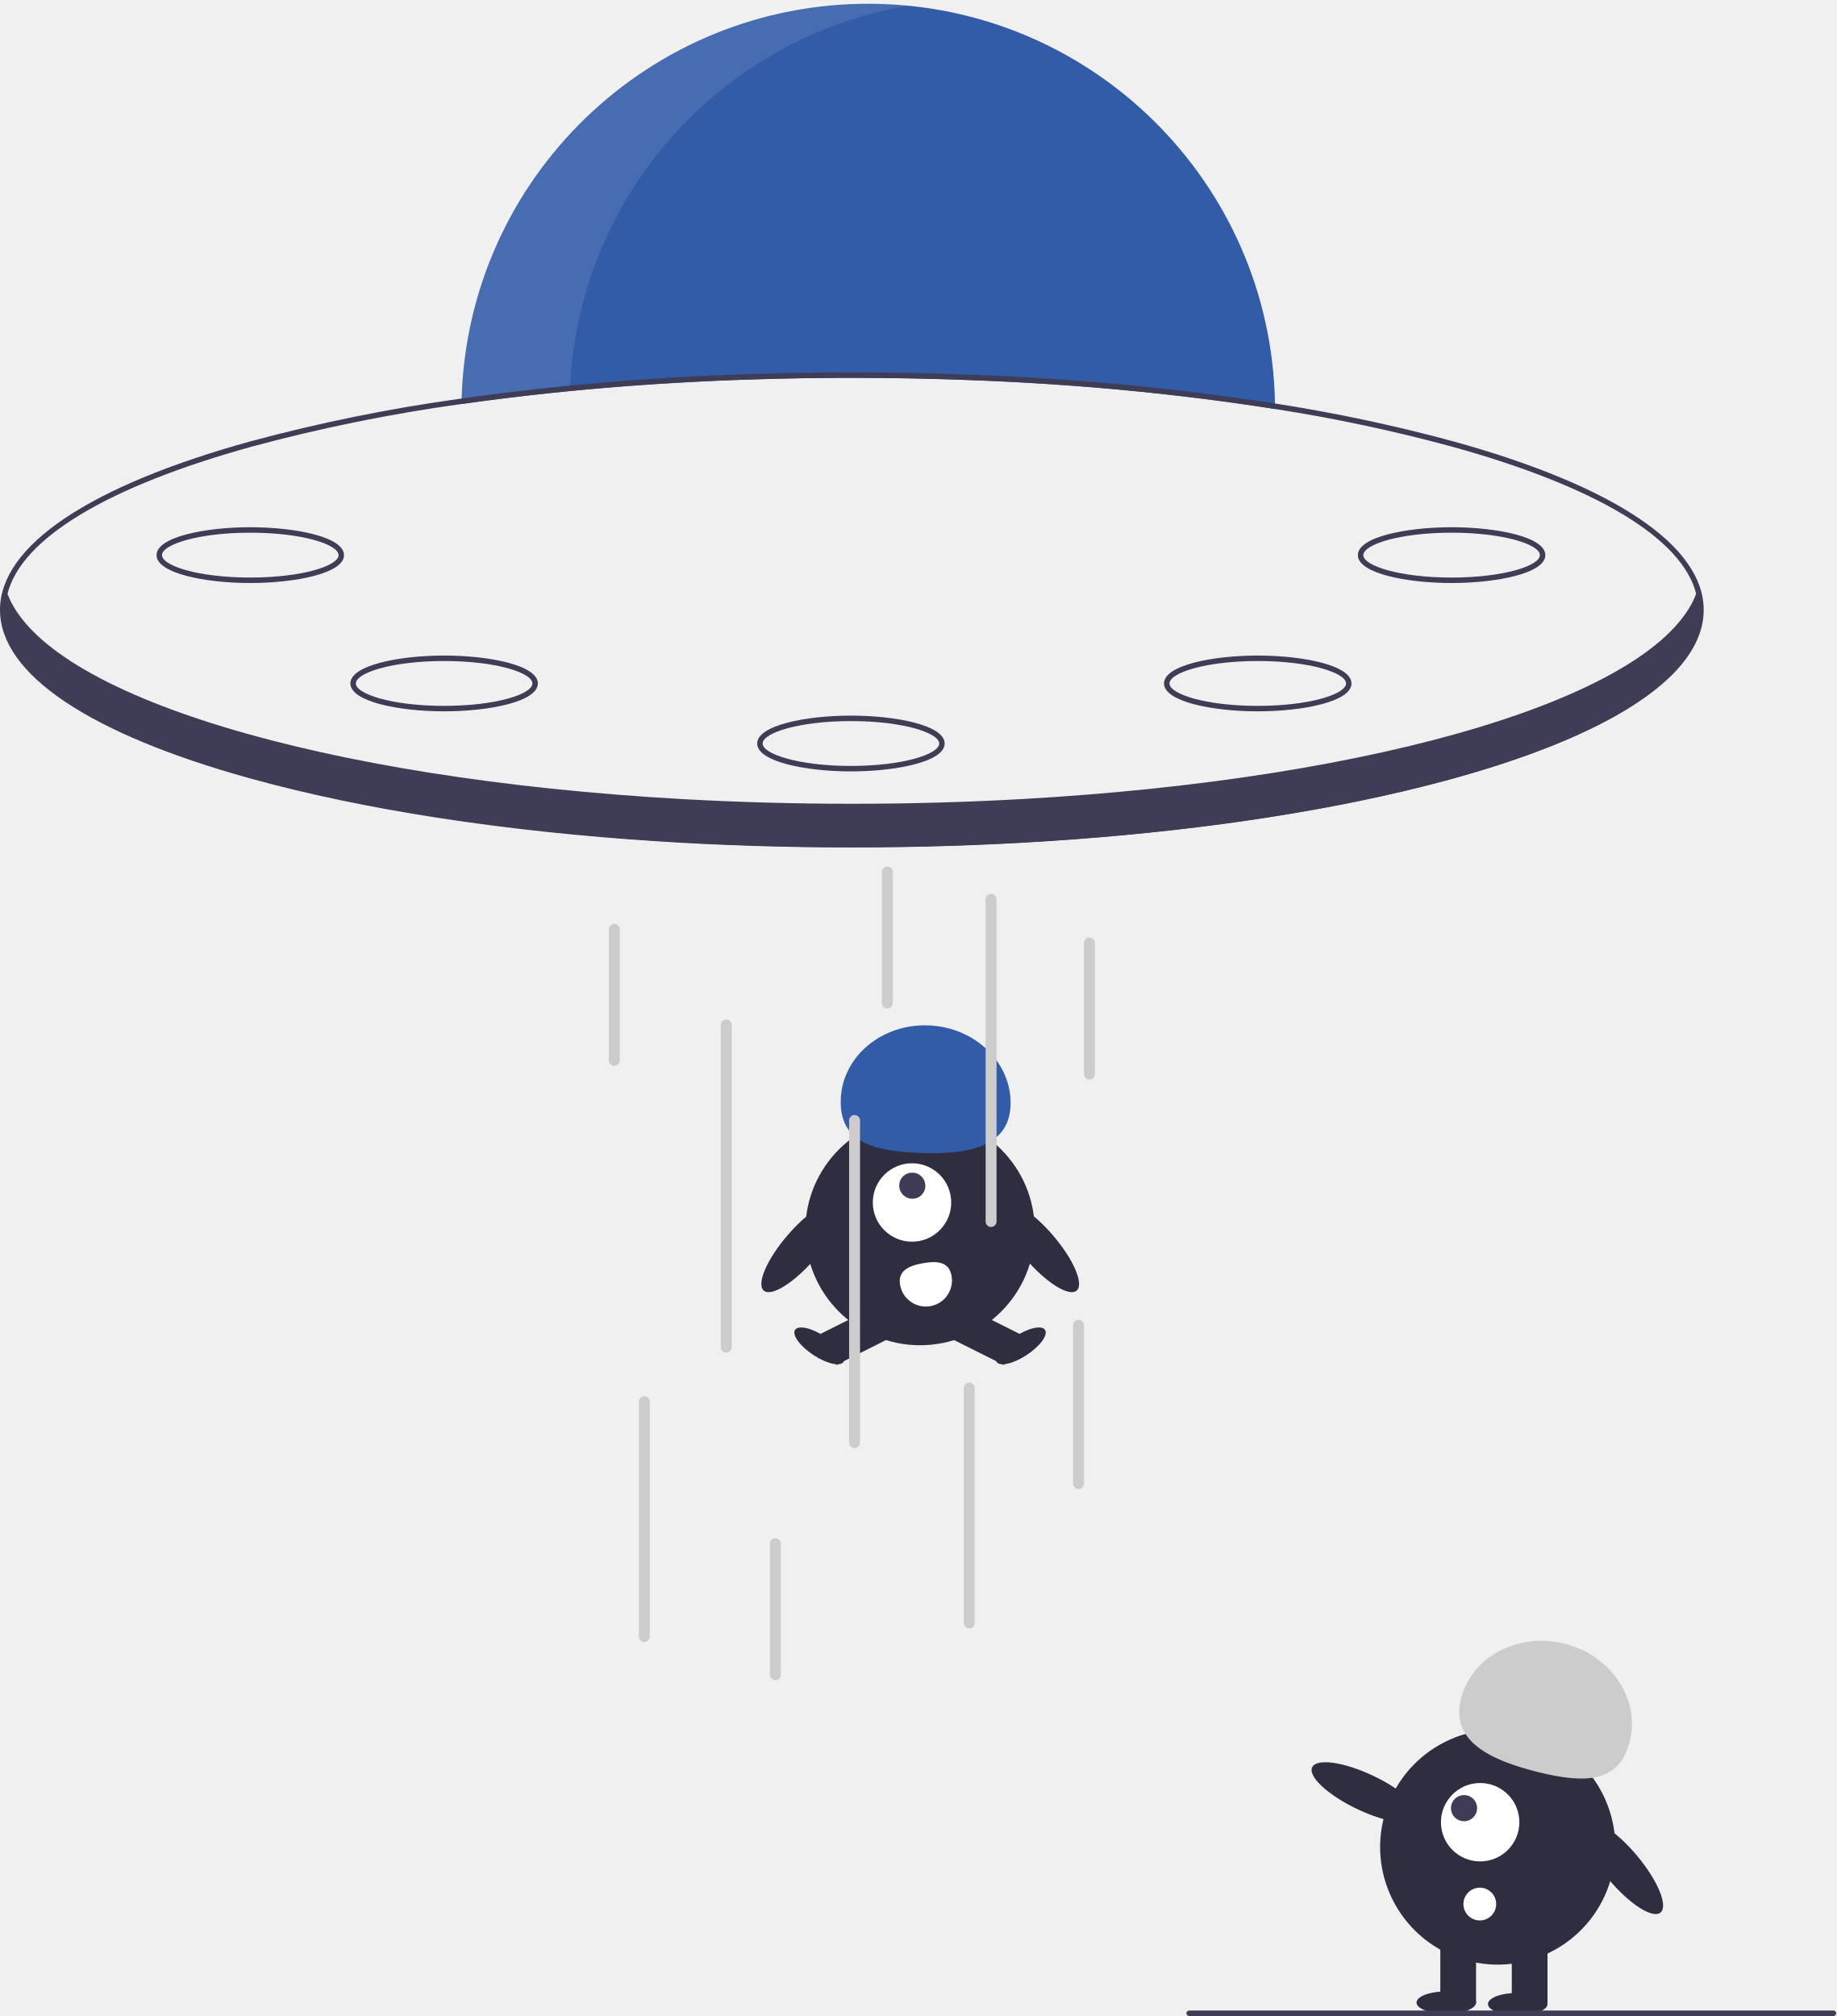
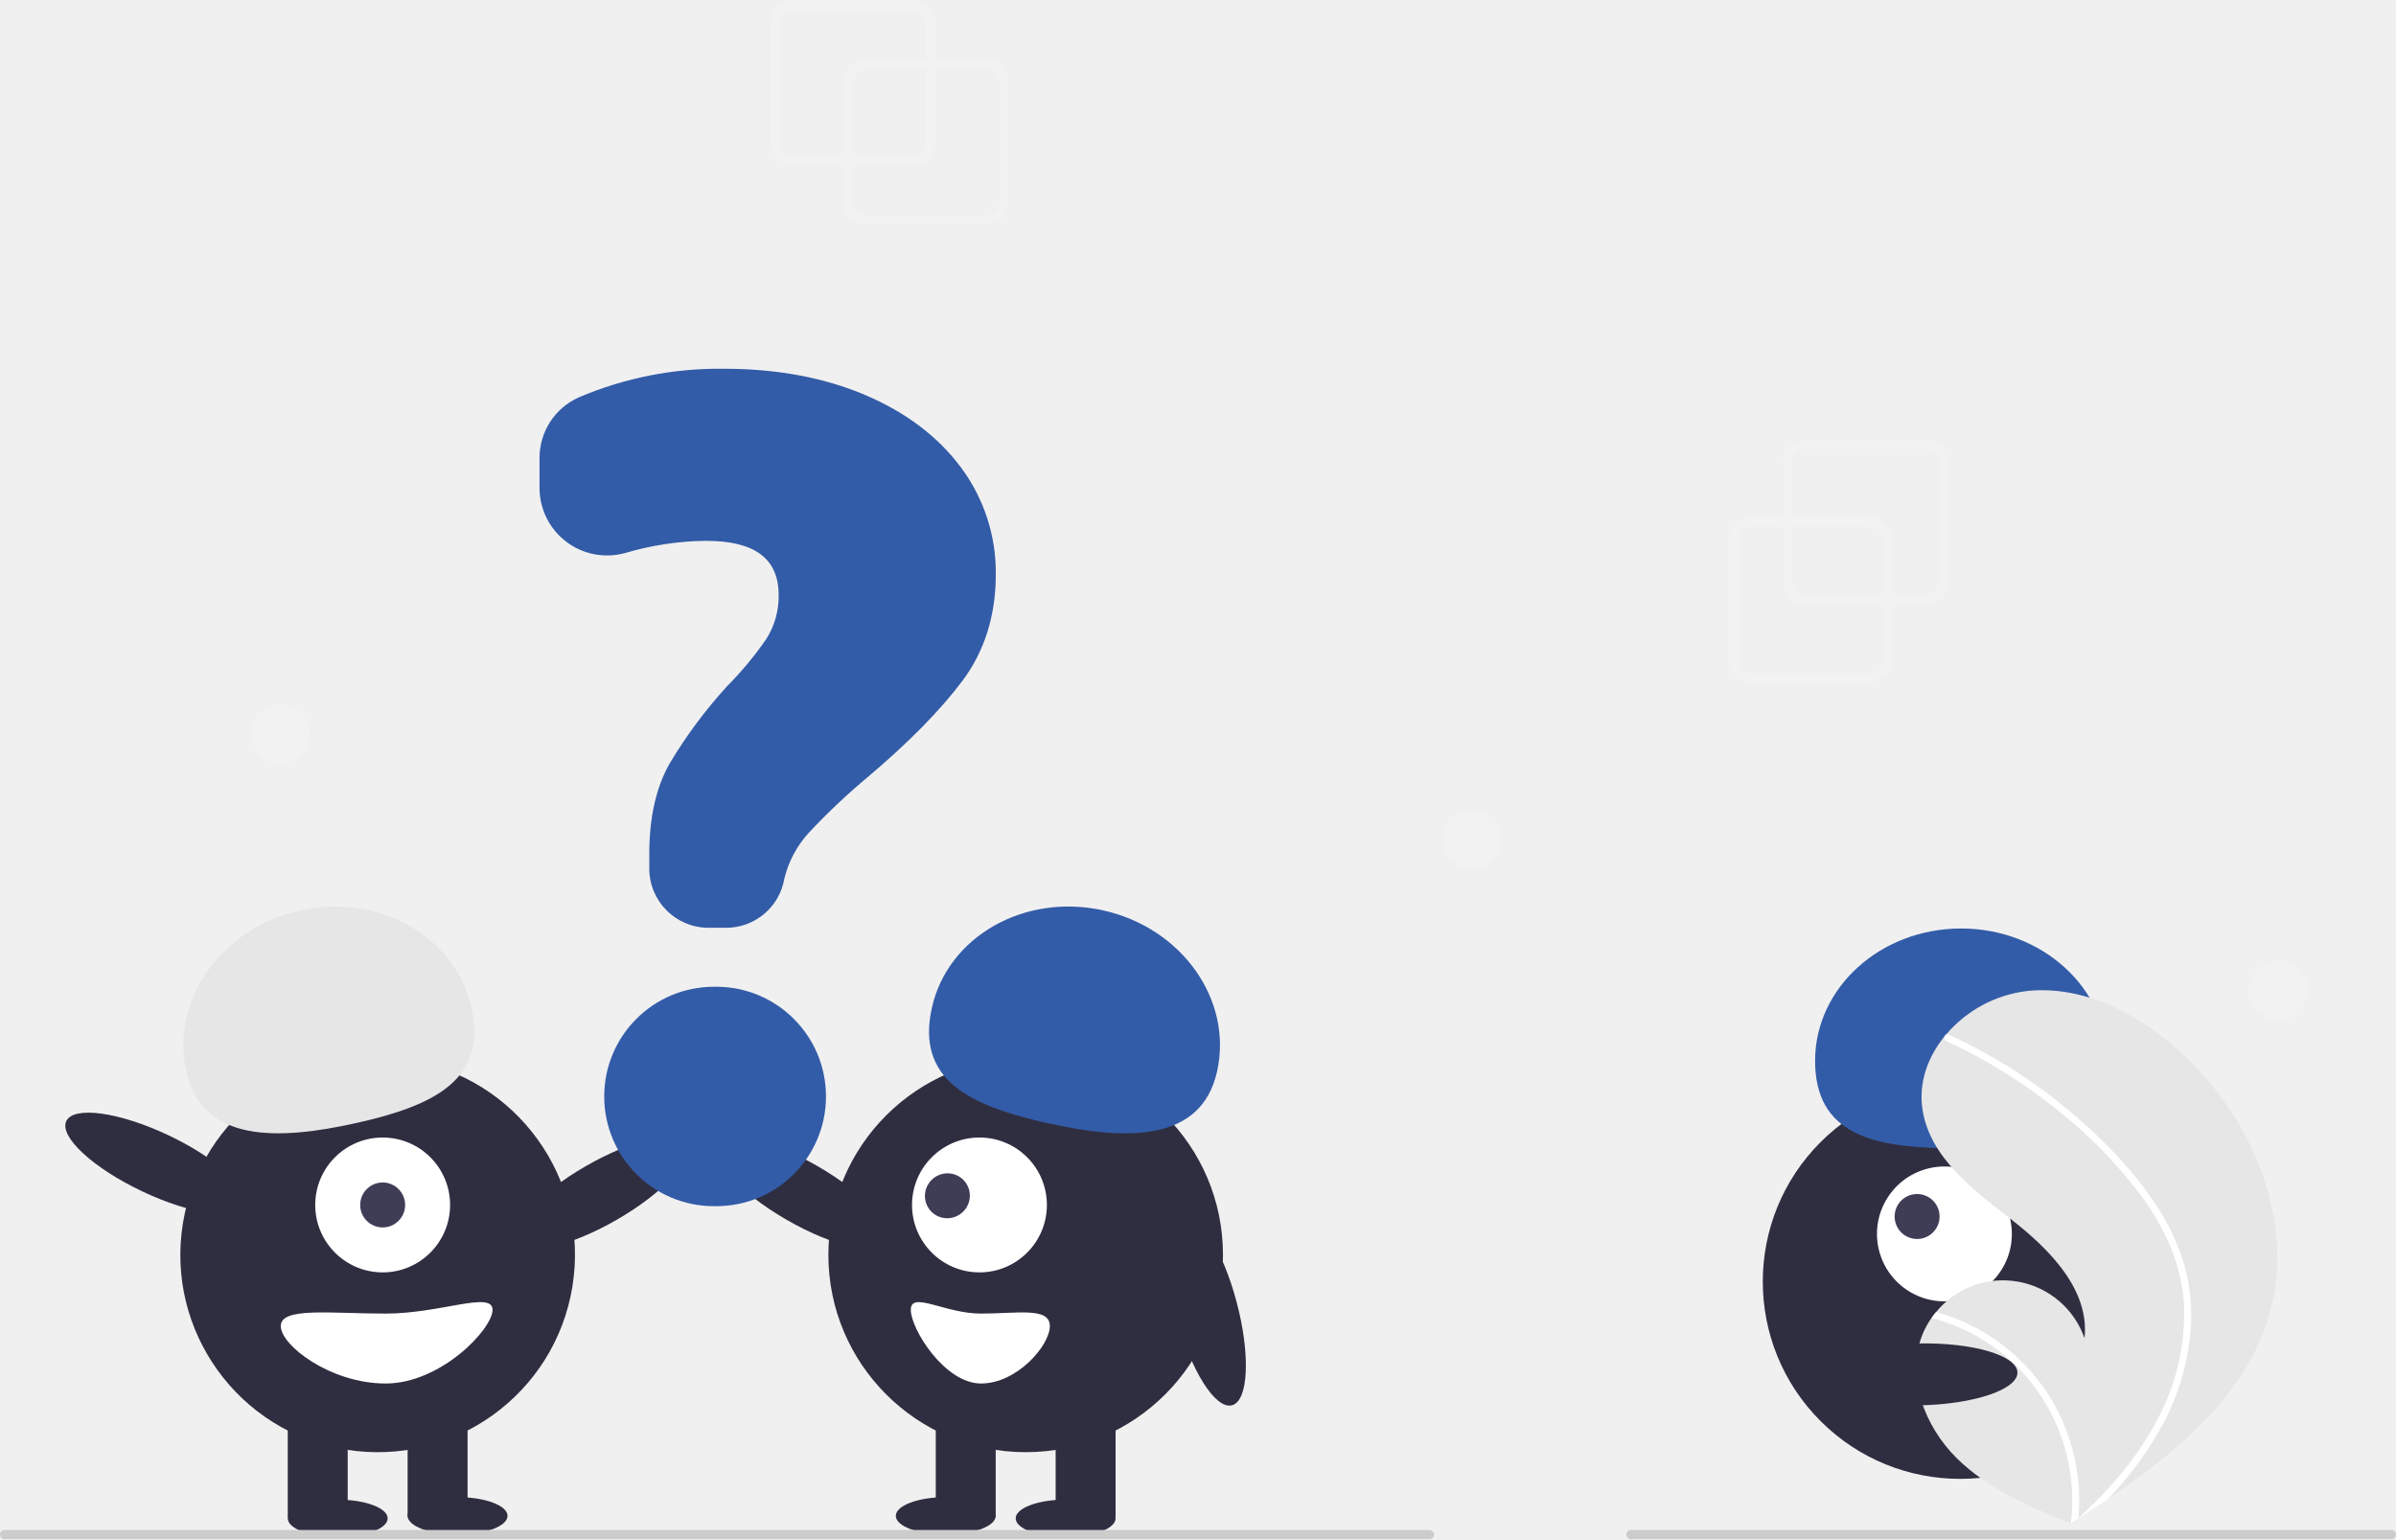
- <svg xmlns="http://www.w3.org/2000/svg" data-name="Layer 1" width="672.532" height="738.394" viewBox="0 0 672.532 738.394">
-   <path d="M730.734,230.607c-46.62-7.44-99.71-11.41-155-11.41-50.6,0-99.35,3.32-142.98,9.58.01-.67.02-1.34.05-2.01a148.999,148.999,0,0,1,297.91,1.82C730.724,229.267,730.734,229.937,730.734,230.607Z" transform="translate(-263.7342 -80.80301)" fill="#335ca8" />
-   <g opacity="0.1">
-     <path d="M601.285,82.144A149.047,149.047,0,0,0,432.353,225.373c-.03.67-.04,1.34-.05,2.01,12.962-1.86,26.385-3.454,40.165-4.784A149.022,149.022,0,0,1,601.285,82.144Z" transform="translate(-263.7342 -80.80301)" fill="#fff" />
-   </g>
-   <path d="M795.914,242.427a600.121,600.121,0,0,0-65.2-13.84,943.364,943.364,0,0,0-108.74-10.45c-15.17-.62-30.62-.94-46.24-.94-12.38,0-24.66.2-36.77.6a973.29,973.29,0,0,0-106.16,8.97,624.292,624.292,0,0,0-77.25,15.66c-59.21,16.37-91.82,38.31-91.82,61.77s32.61,45.4,91.82,61.77c41.64,11.52,92.98,19.37,148.92,22.97,23.09,1.5,46.96,2.26,71.26,2.26,24.38,0,48.33-.77,71.49-2.27,50.91-3.29,98.01-10.1,137.43-20,.21-.06.41-.11.62-.16,2.66-.66,5.28-1.35,7.87-2.04.93-.26,1.85-.51,2.77-.76a.978.978,0,0,1,.16-.05c.88-.24,1.75-.49,2.62-.73,1.74-.5,3.46-.99,5.15-1.5.08-.02.15-.04.22-.06,1.47-.44,2.91-.88,4.34-1.32,1.17-.37,2.33-.73,3.48-1.1q1.261-.405,2.49-.81c.6-.2,1.19-.39,1.77-.59.79-.26,1.58-.53,2.36-.8.33-.11.66-.22.98-.34.75-.25,1.48-.51,2.21-.77.79-.28,1.58-.57,2.36-.85.65-.23,1.3-.47,1.94-.71.54-.21,1.07-.41,1.61-.61,1.47-.55,2.91-1.12,4.33-1.68.71-.29,1.42-.57,2.12-.86.69-.28,1.39-.57,2.07-.86q1.679-.705,3.3-1.41c.52-.24,1.05-.47,1.56-.69.39-.18.77-.35,1.16-.53.28-.12.56-.25.83-.38,1.01-.46,2.01-.93,2.99-1.4q5.64-2.7,10.53-5.52c20.45-11.71,31.24-24.7,31.24-38.2C887.734,280.737,855.124,258.797,795.914,242.427Zm-.54,121.62c-41.69,11.53-93.17,19.38-149.26,22.95-22.81,1.45-46.39,2.2-70.38,2.2-23.91,0-47.41-.74-70.15-2.19-56.18-3.56-107.74-11.41-149.49-22.96-58.27-16.12-90.36-37.37-90.36-59.85a24.118,24.118,0,0,1,.74-5.89c5.1-20.28,36.47-39.26,89.62-53.96a623.806,623.806,0,0,1,76.66-15.57,976.027,976.027,0,0,1,106.8-9q17.881-.585,36.18-.58c15.41,0,30.65.31,45.63.91a941.367,941.367,0,0,1,109.37,10.5A598.858,598.858,0,0,1,795.374,244.347c53.14,14.7,84.5,33.67,89.61,53.94a23.822,23.822,0,0,1,.75,5.91C885.734,326.677,853.644,347.927,795.374,364.047Z" transform="translate(-263.7342 -80.80301)" fill="#3f3d56" />
-   <path d="M887.164,305.107c0,13.36-11.01,26-30.67,37.29-3.27,1.88-6.79,3.72-10.53,5.52-.98.47-1.98.94-2.99,1.4-.27.13-.55.26-.83.38-.39.18-.77.35-1.16.53-.51.22-1.04.45-1.56.69q-1.62.705-3.3,1.41c-.68.29-1.38.58-2.07.86-.7.29-1.41.57-2.12.86-1.42.56-2.86,1.13-4.33,1.68-.54.2-1.07.4-1.61.61-.64.24-1.29.48-1.94.71-.78.28-1.57.57-2.36.85-.73.26-1.46.52-2.21.77-.32.12-.65.23-.98.34-.78.27-1.57.54-2.36.8-.58.2-1.17.39-1.77.59q-1.23.405-2.49.81c-1.15.37-2.31.73-3.48,1.1-1.43.44-2.87.88-4.34,1.32-.07.02-.14.04-.22.06-1.69.51-3.41,1-5.15,1.5-.87.24-1.74.49-2.62.73a.978.978,0,0,0-.16.05c-.92.25-1.84.5-2.77.76-2.58.68-5.21,1.37-7.87,2.04-.21.05-.41.1-.62.16-38.35,9.58-85.4,16.56-137.47,19.93-22.81,1.47-46.59,2.25-71.02,2.25-24.65,0-48.63-.79-71.62-2.29-137.24-8.95-239.38-43.03-239.38-83.71a25.072,25.072,0,0,1,1.12-7.3c.06.17.12.33.19.5,14.27,37.48,115.54,67.77,246.94,75.16,20.13,1.14,40.98,1.73,62.32,1.73,21.43,0,42.36-.6,62.57-1.74,131.29-7.42,232.46-37.72,246.68-75.17q.36-.9.63-1.8A25.305,25.305,0,0,1,887.164,305.107Z" transform="translate(-263.7342 -80.80301)" fill="#3f3d56" />
-   <path d="M355.404,294.343c-16.643,0-34.331-3.581-34.331-10.217s17.688-10.217,34.331-10.217,34.331,3.581,34.331,10.217S372.046,294.343,355.404,294.343Zm0-18.434c-19.053,0-32.331,4.331-32.331,8.217s13.278,8.217,32.331,8.217,32.331-4.331,32.331-8.217S374.457,275.909,355.404,275.909Z" transform="translate(-263.7342 -80.80301)" fill="#3f3d56" />
-   <path d="M426.403,341.343c-16.643,0-34.331-3.581-34.331-10.217s17.688-10.217,34.331-10.217c16.643,0,34.331,3.581,34.331,10.217S443.046,341.343,426.403,341.343Zm0-18.434c-19.053,0-32.331,4.331-32.331,8.217s13.278,8.217,32.331,8.217,32.331-4.331,32.331-8.217S445.456,322.909,426.403,322.909Z" transform="translate(-263.7342 -80.80301)" fill="#3f3d56" />
-   <path d="M795.403,294.343c-16.643,0-34.331-3.581-34.331-10.217s17.688-10.217,34.331-10.217c16.643,0,34.331,3.581,34.331,10.217S812.046,294.343,795.403,294.343Zm0-18.434c-19.053,0-32.331,4.331-32.331,8.217s13.278,8.217,32.331,8.217,32.331-4.331,32.331-8.217S814.456,275.909,795.403,275.909Z" transform="translate(-263.7342 -80.80301)" fill="#3f3d56" />
-   <path d="M724.403,341.343c-16.643,0-34.331-3.581-34.331-10.217s17.688-10.217,34.331-10.217c16.643,0,34.331,3.581,34.331,10.217S741.046,341.343,724.403,341.343Zm0-18.434c-19.053,0-32.331,4.331-32.331,8.217s13.278,8.217,32.331,8.217,32.331-4.331,32.331-8.217S743.456,322.909,724.403,322.909Z" transform="translate(-263.7342 -80.80301)" fill="#3f3d56" />
-   <path d="M575.403,363.343c-16.643,0-34.331-3.581-34.331-10.217s17.688-10.217,34.331-10.217c16.643,0,34.331,3.581,34.331,10.217S592.046,363.343,575.403,363.343Zm0-18.434c-19.053,0-32.331,4.331-32.331,8.217s13.278,8.217,32.331,8.217,32.331-4.331,32.331-8.217S594.456,344.909,575.403,344.909Z" transform="translate(-263.7342 -80.80301)" fill="#3f3d56" />
-   <circle cx="336.978" cy="450.704" r="42.012" fill="#2f2e41" />
-   <rect x="565.937" y="563.554" width="22.868" height="12.763" transform="translate(-457.8202 238.0583) rotate(-26.60099)" fill="#2f2e41" />
-   <ellipse cx="563.82" cy="573.748" rx="3.989" ry="10.636" transform="translate(-489.2755 647.8291) rotate(-56.60122)" fill="#2f2e41" />
-   <rect x="617.672" y="558.502" width="12.763" height="22.868" transform="translate(-428.7216 791.9256) rotate(-63.39901)" fill="#2f2e41" />
-   <ellipse cx="637.604" cy="573.748" rx="10.636" ry="3.989" transform="translate(-474.2674 364.9233) rotate(-33.39878)" fill="#2f2e41" />
-   <circle cx="334.037" cy="440.428" r="14.359" fill="#fff" />
-   <ellipse cx="597.87" cy="515.084" rx="4.766" ry="4.8" transform="translate(-452.8417 492.8192) rotate(-45)" fill="#3f3d56" />
-   <path d="M633.854,485.802c.632-15.554-12.773-28.728-29.941-29.425s-31.597,11.346-32.229,26.9,11.302,19.087,28.47,19.785S633.222,501.356,633.854,485.802Z" transform="translate(-263.7342 -80.80301)" fill="#335ca8" />
-   <ellipse cx="644.388" cy="537.568" rx="6.594" ry="21.006" transform="translate(-458.4377 468.6175) rotate(-40.64516)" fill="#2f2e41" />
-   <ellipse cx="557.154" cy="537.568" rx="21.006" ry="6.594" transform="translate(-477.3791 529.3527) rotate(-49.35484)" fill="#2f2e41" />
-   <path d="M612.251,548.064a9.572,9.572,0,0,1-18.835,3.429l-.003-.018c-.942-5.202,3.08-7.043,8.283-7.985S611.309,542.862,612.251,548.064Z" transform="translate(-263.7342 -80.80301)" fill="#fff" />
-   <path d="M529.734,576.197a2,2,0,0,1-2-2v-118a2,2,0,0,1,4,0v118A2,2,0,0,1,529.734,576.197Z" transform="translate(-263.7342 -80.80301)" fill="#ccc" />
-   <path d="M499.734,682.197a2,2,0,0,1-2-2v-86a2,2,0,1,1,4,0v86A2,2,0,0,1,499.734,682.197Z" transform="translate(-263.7342 -80.80301)" fill="#ccc" />
-   <path d="M576.734,611.197a2,2,0,0,1-2-2v-118a2,2,0,1,1,4,0v118A2,2,0,0,1,576.734,611.197Z" transform="translate(-263.7342 -80.80301)" fill="#ccc" />
-   <path d="M547.734,696.197a2,2,0,0,1-2-2v-48a2,2,0,1,1,4,0v48A2,2,0,0,1,547.734,696.197Z" transform="translate(-263.7342 -80.80301)" fill="#ccc" />
-   <path d="M588.734,450.197a2,2,0,0,1-2-2v-48a2,2,0,0,1,4,0v48A2,2,0,0,1,588.734,450.197Z" transform="translate(-263.7342 -80.80301)" fill="#ccc" />
-   <path d="M488.734,471.197a2,2,0,0,1-2-2v-48a2,2,0,0,1,4,0v48A2,2,0,0,1,488.734,471.197Z" transform="translate(-263.7342 -80.80301)" fill="#ccc" />
-   <path d="M662.734,476.197a2,2,0,0,1-2-2v-48a2,2,0,1,1,4,0v48A2,2,0,0,1,662.734,476.197Z" transform="translate(-263.7342 -80.80301)" fill="#ccc" />
-   <path d="M658.734,626.197a2,2,0,0,1-2-2v-58a2,2,0,1,1,4,0v58A2,2,0,0,1,658.734,626.197Z" transform="translate(-263.7342 -80.80301)" fill="#ccc" />
-   <path d="M618.734,677.197a2,2,0,0,1-2-2v-86a2,2,0,1,1,4,0v86A2,2,0,0,1,618.734,677.197Z" transform="translate(-263.7342 -80.80301)" fill="#ccc" />
-   <path d="M626.734,530.197a2,2,0,0,1-2-2v-118a2,2,0,1,1,4,0v118A2,2,0,0,1,626.734,530.197Z" transform="translate(-263.7342 -80.80301)" fill="#ccc" />
-   <ellipse cx="858.104" cy="764.783" rx="6.76" ry="21.534" transform="translate(-554.5318 648.4649) rotate(-39.93837)" fill="#2f2e41" />
-   <circle cx="812.297" cy="757.305" r="43.067" transform="translate(-426.7515 1207.633) rotate(-71.56505)" fill="#2f2e41" />
-   <rect x="553.707" y="710.302" width="13.084" height="23.442" fill="#2f2e41" />
-   <rect x="527.54" y="710.302" width="13.084" height="23.442" fill="#2f2e41" />
-   <ellipse cx="555.888" cy="734.016" rx="10.903" ry="4.089" fill="#2f2e41" />
-   <ellipse cx="529.72" cy="733.471" rx="10.903" ry="4.089" fill="#2f2e41" />
-   <path d="M798.774,703.169c3.846-15.487,20.821-24.601,37.915-20.356s27.834,20.24,23.989,35.727-16.604,15.537-33.698,11.292S794.928,718.656,798.774,703.169Z" transform="translate(-263.7342 -80.80301)" fill="#ccc" />
-   <ellipse cx="763.788" cy="737.322" rx="6.76" ry="21.534" transform="translate(-493.4425 1030.659) rotate(-64.62574)" fill="#2f2e41" />
-   <circle cx="542.124" cy="667.415" r="14.359" fill="#fff" />
-   <circle cx="536.222" cy="662.268" r="4.786" fill="#3f3d56" />
-   <circle cx="542" cy="697.394" r="6" fill="#fff" />
-   <path d="M935.266,819.197h-236a1,1,0,0,1,0-2h236a1,1,0,0,1,0,2Z" transform="translate(-263.7342 -80.80301)" fill="#3f3d56" />
+ <svg xmlns="http://www.w3.org/2000/svg" data-name="Layer 1" width="523" height="336" viewBox="0 0 523 336">
+   <circle cx="766.35" cy="561.776" r="43.067" transform="translate(-511.2767 424.4313) rotate(-45)" fill="#2f2e41" />
+   <circle cx="762.929" cy="551.366" r="14.719" transform="translate(-439.6308 -104.0852) rotate(-12.48125)" fill="#fff" />
+   <circle cx="756.966" cy="547.565" r="4.906" transform="translate(-438.9502 -105.4637) rotate(-12.48125)" fill="#3f3d56" />
+   <path d="M764.648,532.66c-17.613-.033-29.978-3.179-29.948-19.136s14.332-28.867,31.945-28.834,31.868,12.995,31.838,28.952C798.454,529.599,782.262,532.692,764.648,532.66Z" transform="translate(-338.5 -282)" fill="#335ca8" />
+   <path d="M833.852,568.974c-5.052,17.526-19.804,29.795-35.191,40.217q-3.223,2.183-6.448,4.266c-.015.006-.03.02-.044.026-.103.066-.207.133-.303.2-.444.286-.888.572-1.328.855l.242.109s.237.126-.022.02c-.077-.032-.158-.061-.235-.094-8.939-3.605-18.037-7.476-24.888-14.23-7.106-7.014-11.26-18.014-7.411-27.228a17.592,17.592,0,0,1,1.905-3.419c.312-.447.648-.874.998-1.294a18.856,18.856,0,0,1,32.386,5.73c1.131-10.526-7.549-19.343-15.901-25.848-8.356-6.502-17.851-13.583-19.467-24.051-.902-5.824,1.123-11.468,4.812-15.999.114-.138.228-.275.346-.409a27.518,27.518,0,0,1,17.687-9.489c12.813-1.332,25.259,5.451,34.568,14.359C830.538,527.03,839.595,549.047,833.852,568.974Z" transform="translate(-338.5 -282)" fill="#e6e6e6" />
+   <path d="M809.767,546.05a46.78,46.78,0,0,1,5.604,12.361,40.62,40.62,0,0,1,1.404,11.997,52.044,52.044,0,0,1-6.816,23.685A74.902,74.902,0,0,1,798.66,609.192q-3.223,2.183-6.448,4.266c-.015.006-.03.02-.044.026-.103.066-.207.133-.303.2-.444.286-.888.572-1.328.855,0,0,.479.235.219.129-.077-.032-.158-.061-.235-.094a41.405,41.405,0,0,0-13.249-35.651,41.76,41.76,0,0,0-17.146-9.226c.312-.447.648-.874.998-1.294a43.296,43.296,0,0,1,7.147,2.704,42.424,42.424,0,0,1,19.182,18.493,43.374,43.374,0,0,1,4.723,23.801c.367-.333.735-.673,1.092-1.01,6.793-6.333,12.826-13.602,16.91-21.992A48.416,48.416,0,0,0,815.247,567.493c-.333-8.653-3.781-16.668-8.773-23.646a101.346,101.346,0,0,0-19.211-19.798,115.158,115.158,0,0,0-23.892-14.751.828.828,0,0,1-.417-1.063.704.704,0,0,1,.346-.409.613.613,0,0,1,.532.023c1.054.485,2.1.977,3.139,1.49a116.465,116.465,0,0,1,24.062,15.873C798.117,531.25,804.785,538.149,809.767,546.05Z" transform="translate(-338.5 -282)" fill="#fff" />
+   <ellipse cx="73.714" cy="331.46" rx="10.903" ry="4.089" fill="#2f2e41" />
+   <ellipse cx="99.881" cy="330.915" rx="10.903" ry="4.089" fill="#2f2e41" />
+   <ellipse cx="469.744" cy="542.424" rx="21.534" ry="6.76" transform="translate(-546.6249 25.10005) rotate(-29.96257)" fill="#2f2e41" />
+   <circle cx="420.936" cy="555.946" r="43.067" transform="translate(-533.7577 600.3947) rotate(-80.78252)" fill="#2f2e41" />
+   <rect x="62.811" y="307.746" width="13.084" height="23.442" fill="#2f2e41" />
+   <rect x="88.978" y="307.746" width="13.084" height="23.442" fill="#2f2e41" />
+   <circle cx="83.527" cy="263.043" r="14.719" fill="#fff" />
+   <circle cx="83.527" cy="263.043" r="4.906" fill="#3f3d56" />
+   <path d="M379.16,515.895c-3.477-15.574,7.639-31.31,24.829-35.149s33.944,5.675,37.422,21.249-7.915,21.318-25.105,25.156S382.637,531.469,379.16,515.895Z" transform="translate(-338.5 -282)" fill="#e6e6e6" />
+   <ellipse cx="372.428" cy="535.963" rx="6.76" ry="21.534" transform="translate(-609.9256 360.7865) rotate(-64.62574)" fill="#2f2e41" />
+   <path d="M399.782,571.483c0,4.215,10.853,12.539,22.897,12.539s23.335-11.867,23.335-16.082-11.292.818-23.335.818S399.782,567.268,399.782,571.483Z" transform="translate(-338.5 -282)" fill="#fff" />
+   <ellipse cx="232.609" cy="331.46" rx="10.903" ry="4.089" fill="#2f2e41" />
+   <ellipse cx="206.441" cy="330.915" rx="10.903" ry="4.089" fill="#2f2e41" />
+   <ellipse cx="513.579" cy="542.424" rx="6.76" ry="21.534" transform="translate(-551.3501 434.4593) rotate(-60.03743)" fill="#2f2e41" />
+   <circle cx="223.886" cy="273.946" r="43.067" fill="#2f2e41" />
+   <rect x="230.428" y="307.746" width="13.084" height="23.442" fill="#2f2e41" />
+   <rect x="204.261" y="307.746" width="13.084" height="23.442" fill="#2f2e41" />
+   <circle cx="213.796" cy="263.043" r="14.719" fill="#fff" />
+   <ellipse cx="545.296" cy="543.043" rx="4.921" ry="4.886" transform="translate(-562.7767 262.2905) rotate(-44.97427)" fill="#3f3d56" />
+   <path d="M567.018,527.151c-17.19-3.838-28.582-9.582-25.105-25.156s20.232-25.087,37.422-21.249,28.306,19.575,24.829,35.149S584.208,530.989,567.018,527.151Z" transform="translate(-338.5 -282)" fill="#335ca8" />
+   <ellipse cx="601.895" cy="567.963" rx="6.76" ry="21.534" transform="translate(-464.129 -108.4587) rotate(-14.87459)" fill="#2f2e41" />
+   <path d="M552.629,568.758c-7.907,0-15.32-5.033-15.32-.818s7.413,16.082,15.32,16.082,15.032-8.323,15.032-12.539S560.536,568.758,552.629,568.758Z" transform="translate(-338.5 -282)" fill="#fff" />
+   <path d="M496.972,484.539H493.147a12.937,12.937,0,0,1-12.923-12.923v-3.211c0-7.953,1.507-14.612,4.479-19.792a104.114,104.114,0,0,1,12.542-16.852,74.269,74.269,0,0,0,8.528-10.279,17.29,17.29,0,0,0,2.693-9.562c0-7.978-5.198-11.856-15.891-11.856a64.526,64.526,0,0,0-17.515,2.629,14.745,14.745,0,0,1-18.792-14.178v-6.5a14.463,14.463,0,0,1,8.532-13.256A78.083,78.083,0,0,1,496.61,362.5c11.444,0,21.775,1.922,30.707,5.713,8.948,3.799,16.017,9.157,21.011,15.924a38.352,38.352,0,0,1,7.536,23.244c0,8.98-2.452,16.801-7.287,23.247-4.782,6.38-11.638,13.364-20.376,20.76a145.204,145.204,0,0,0-13.063,12.307,22.718,22.718,0,0,0-5.431,10.111A12.888,12.888,0,0,1,496.972,484.539Z" transform="translate(-338.5 -282)" fill="#335ca8" />
+   <path d="M494.845,545.311h-.504a23.951,23.951,0,0,1,0-47.902h.504a23.951,23.951,0,1,1,0,47.902Z" transform="translate(-338.5 -282)" fill="#335ca8" />
+   <path d="M650.5,618h-311a1,1,0,0,1,0-2h311a1,1,0,0,1,0,2Z" transform="translate(-338.5 -282)" fill="#ccc" />
+   <path d="M860.5,618h-166a1,1,0,0,1,0-2h166a1,1,0,0,1,0,2Z" transform="translate(-338.5 -282)" fill="#ccc" />
+   <ellipse cx="757.339" cy="582.032" rx="21.534" ry="6.76" transform="translate(-349.736 -267.0801) rotate(-1.12041)" fill="#2f2e41" />
+   <path d="M746.661,431h-26a5.006,5.006,0,0,1-5-5V400a5.006,5.006,0,0,1,5-5h26a5.006,5.006,0,0,1,5,5v26A5.006,5.006,0,0,1,746.661,431Zm-26-34a3.003,3.003,0,0,0-3,3v26a3.003,3.003,0,0,0,3,3h26a3.003,3.003,0,0,0,3-3V400a3.003,3.003,0,0,0-3-3Z" transform="translate(-338.5 -282)" fill="#f2f2f2" />
+   <path d="M758.661,414h-26a5.006,5.006,0,0,1-5-5V383a5.006,5.006,0,0,1,5-5h26a5.006,5.006,0,0,1,5,5v26A5.006,5.006,0,0,1,758.661,414Zm-26-34a3.003,3.003,0,0,0-3,3v26a3.003,3.003,0,0,0,3,3h26a3.003,3.003,0,0,0,3-3V383a3.003,3.003,0,0,0-3-3Z" transform="translate(-338.5 -282)" fill="#f2f2f2" />
+   <path d="M553.661,331h-26a5.006,5.006,0,0,1-5-5V300a5.006,5.006,0,0,1,5-5h26a5.006,5.006,0,0,1,5,5v26A5.006,5.006,0,0,1,553.661,331Zm-26-34a3.003,3.003,0,0,0-3,3v26a3.003,3.003,0,0,0,3,3h26a3.003,3.003,0,0,0,3-3V300a3.003,3.003,0,0,0-3-3Z" transform="translate(-338.5 -282)" fill="#f2f2f2" />
+   <path d="M537.661,318h-26a5.006,5.006,0,0,1-5-5V287a5.006,5.006,0,0,1,5-5h26a5.006,5.006,0,0,1,5,5v26A5.006,5.006,0,0,1,537.661,318Zm-26-34a3.003,3.003,0,0,0-3,3v26a3.003,3.003,0,0,0,3,3h26a3.003,3.003,0,0,0,3-3V287a3.003,3.003,0,0,0-3-3Z" transform="translate(-338.5 -282)" fill="#f2f2f2" />
+   <circle cx="321.22" cy="183.17" r="6.467" fill="#f2f2f2" />
+   <circle cx="61.22" cy="160.17" r="6.467" fill="#f2f2f2" />
+   <circle cx="497.22" cy="216.17" r="6.467" fill="#f2f2f2" />
</svg>
